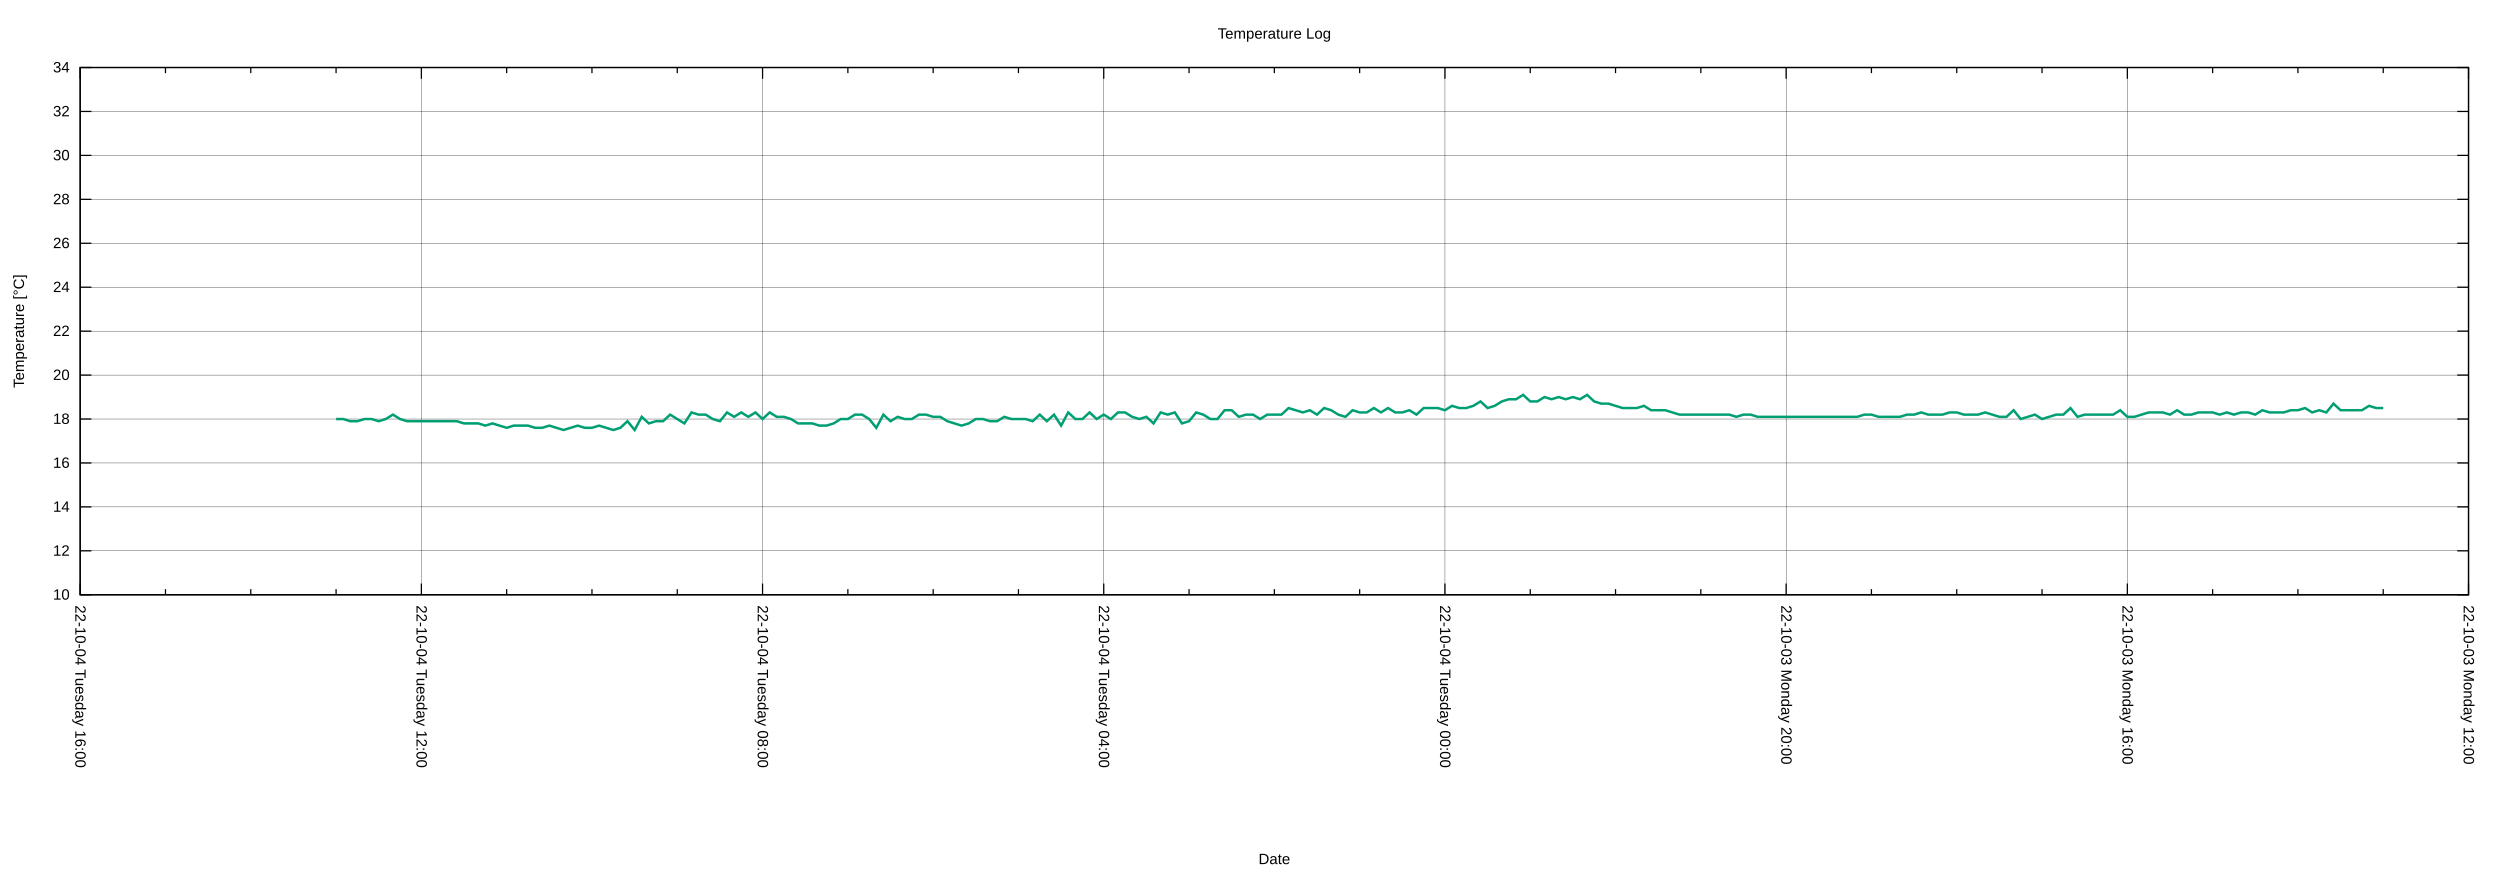
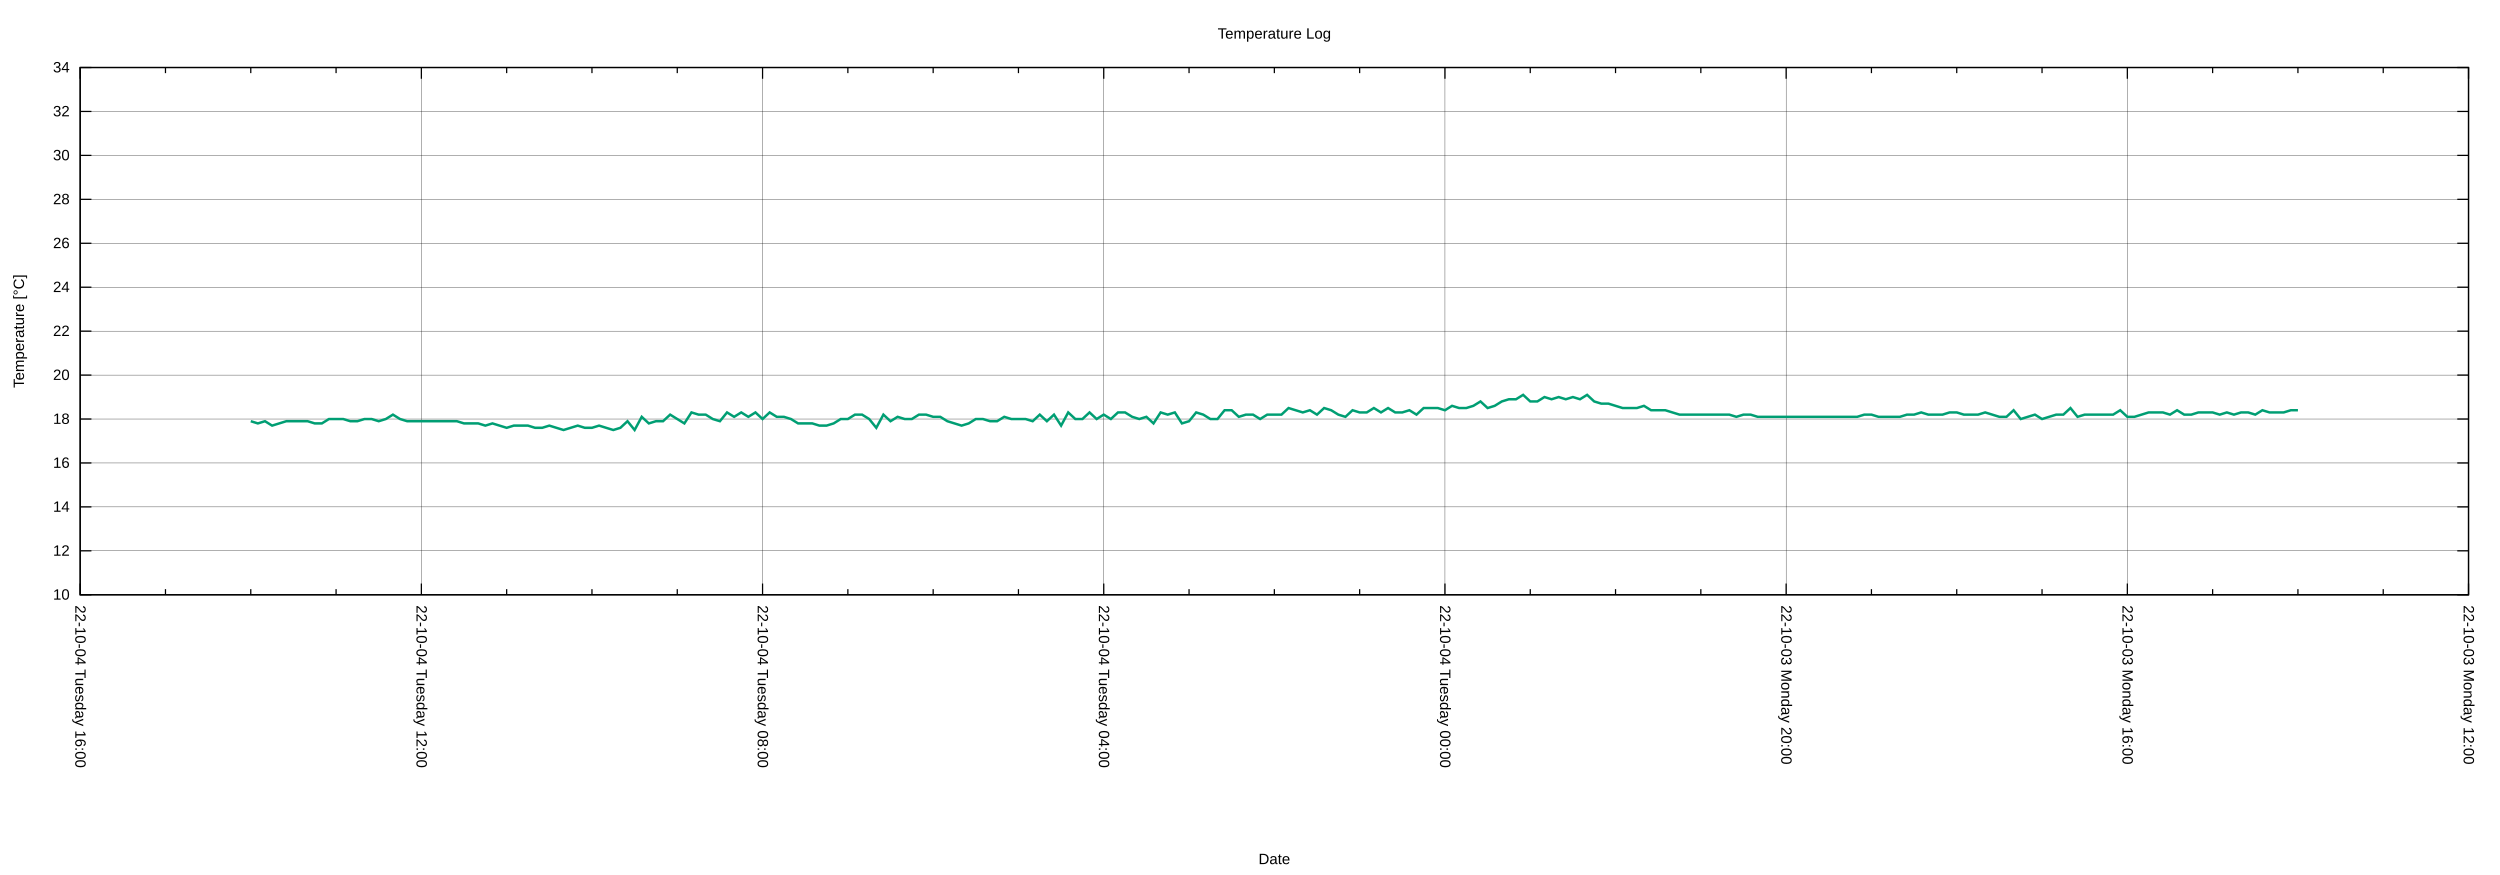
<svg xmlns="http://www.w3.org/2000/svg" xmlns:xlink="http://www.w3.org/1999/xlink" width="2000" height="700" viewBox="0 0 2000 700">
  <g id="gnuplot_canvas">
    <rect x="0" y="0" width="2000" height="700" fill="none" />
    <defs>
      <circle id="gpDot" r="0.5" stroke-width="0.5" stroke="currentColor" />
      <path id="gpPt0" stroke-width="0.222" stroke="currentColor" d="M-1,0 h2 M0,-1 v2" />
      <path id="gpPt1" stroke-width="0.222" stroke="currentColor" d="M-1,-1 L1,1 M1,-1 L-1,1" />
      <path id="gpPt2" stroke-width="0.222" stroke="currentColor" d="M-1,0 L1,0 M0,-1 L0,1 M-1,-1 L1,1 M-1,1 L1,-1" />
      <rect id="gpPt3" stroke-width="0.222" stroke="currentColor" x="-1" y="-1" width="2" height="2" />
      <rect id="gpPt4" stroke-width="0.222" stroke="currentColor" fill="currentColor" x="-1" y="-1" width="2" height="2" />
      <circle id="gpPt5" stroke-width="0.222" stroke="currentColor" cx="0" cy="0" r="1" />
      <use xlink:href="#gpPt5" id="gpPt6" fill="currentColor" stroke="none" />
      <path id="gpPt7" stroke-width="0.222" stroke="currentColor" d="M0,-1.33 L-1.33,0.67 L1.33,0.67 z" />
      <use xlink:href="#gpPt7" id="gpPt8" fill="currentColor" stroke="none" />
      <use xlink:href="#gpPt7" id="gpPt9" stroke="currentColor" transform="rotate(180)" />
      <use xlink:href="#gpPt9" id="gpPt10" fill="currentColor" stroke="none" />
      <use xlink:href="#gpPt3" id="gpPt11" stroke="currentColor" transform="rotate(45)" />
      <use xlink:href="#gpPt11" id="gpPt12" fill="currentColor" stroke="none" />
      <path id="gpPt13" stroke-width="0.222" stroke="currentColor" d="M0,1.330 L1.265,0.411 L0.782,-1.067 L-0.782,-1.076 L-1.265,0.411 z" />
      <use xlink:href="#gpPt13" id="gpPt14" fill="currentColor" stroke="none" />
      <filter id="textbox" filterUnits="objectBoundingBox" x="0" y="0" height="1" width="1">
        <feFlood flood-color="white" flood-opacity="1" result="bgnd" />
        <feComposite in="SourceGraphic" in2="bgnd" operator="atop" />
      </filter>
      <filter id="greybox" filterUnits="objectBoundingBox" x="0" y="0" height="1" width="1">
        <feFlood flood-color="lightgrey" flood-opacity="1" result="grey" />
        <feComposite in="SourceGraphic" in2="grey" operator="atop" />
      </filter>
    </defs>
    <g fill="none" color="white" stroke="currentColor" stroke-width="1.00" stroke-linecap="butt" stroke-linejoin="miter">
</g>
    <g fill="none" color="black" stroke="currentColor" stroke-width="1.00" stroke-linecap="butt" stroke-linejoin="miter">
</g>
    <g fill="none" color="black" stroke="black" stroke-width="0.25" stroke-linecap="butt" stroke-linejoin="miter">
</g>
    <g fill="none" color="black" stroke="currentColor" stroke-width="0.25" stroke-linecap="butt" stroke-linejoin="miter">
      <path stroke="black" class="gridline" d="M64.14,475.82 L1974.82,475.82  " />
    </g>
    <g fill="none" color="black" stroke="black" stroke-width="1.00" stroke-linecap="butt" stroke-linejoin="miter">
</g>
    <g fill="none" color="black" stroke="currentColor" stroke-width="1.00" stroke-linecap="butt" stroke-linejoin="miter">
      <path stroke="black" d="M64.14,475.82 L73.14,475.82 M1974.82,475.82 L1965.82,475.82  " />
      <g transform="translate(55.75,479.72)" stroke="none" fill="black" font-family="Arial" font-size="12.00" text-anchor="end">
        <text>
          <tspan font-family="Arial"> 10</tspan>
        </text>
      </g>
    </g>
    <g fill="none" color="black" stroke="currentColor" stroke-width="1.00" stroke-linecap="butt" stroke-linejoin="miter">
</g>
    <g fill="none" color="black" stroke="black" stroke-width="0.25" stroke-linecap="butt" stroke-linejoin="miter">
</g>
    <g fill="none" color="black" stroke="currentColor" stroke-width="0.25" stroke-linecap="butt" stroke-linejoin="miter">
      <path stroke="black" class="gridline" d="M64.14,440.67 L1974.82,440.67  " />
    </g>
    <g fill="none" color="black" stroke="black" stroke-width="1.00" stroke-linecap="butt" stroke-linejoin="miter">
</g>
    <g fill="none" color="black" stroke="currentColor" stroke-width="1.00" stroke-linecap="butt" stroke-linejoin="miter">
      <path stroke="black" d="M64.14,440.67 L73.14,440.67 M1974.82,440.67 L1965.82,440.67  " />
      <g transform="translate(55.75,444.57)" stroke="none" fill="black" font-family="Arial" font-size="12.00" text-anchor="end">
        <text>
          <tspan font-family="Arial"> 12</tspan>
        </text>
      </g>
    </g>
    <g fill="none" color="black" stroke="currentColor" stroke-width="1.00" stroke-linecap="butt" stroke-linejoin="miter">
</g>
    <g fill="none" color="black" stroke="black" stroke-width="0.25" stroke-linecap="butt" stroke-linejoin="miter">
</g>
    <g fill="none" color="black" stroke="currentColor" stroke-width="0.25" stroke-linecap="butt" stroke-linejoin="miter">
      <path stroke="black" class="gridline" d="M64.14,405.52 L1974.82,405.52  " />
    </g>
    <g fill="none" color="black" stroke="black" stroke-width="1.00" stroke-linecap="butt" stroke-linejoin="miter">
</g>
    <g fill="none" color="black" stroke="currentColor" stroke-width="1.00" stroke-linecap="butt" stroke-linejoin="miter">
      <path stroke="black" d="M64.14,405.52 L73.14,405.52 M1974.82,405.52 L1965.82,405.52  " />
      <g transform="translate(55.75,409.42)" stroke="none" fill="black" font-family="Arial" font-size="12.00" text-anchor="end">
        <text>
          <tspan font-family="Arial"> 14</tspan>
        </text>
      </g>
    </g>
    <g fill="none" color="black" stroke="currentColor" stroke-width="1.00" stroke-linecap="butt" stroke-linejoin="miter">
</g>
    <g fill="none" color="black" stroke="black" stroke-width="0.25" stroke-linecap="butt" stroke-linejoin="miter">
</g>
    <g fill="none" color="black" stroke="currentColor" stroke-width="0.25" stroke-linecap="butt" stroke-linejoin="miter">
      <path stroke="black" class="gridline" d="M64.14,370.37 L1974.82,370.37  " />
    </g>
    <g fill="none" color="black" stroke="black" stroke-width="1.00" stroke-linecap="butt" stroke-linejoin="miter">
</g>
    <g fill="none" color="black" stroke="currentColor" stroke-width="1.00" stroke-linecap="butt" stroke-linejoin="miter">
      <path stroke="black" d="M64.14,370.37 L73.14,370.37 M1974.82,370.37 L1965.82,370.37  " />
      <g transform="translate(55.75,374.27)" stroke="none" fill="black" font-family="Arial" font-size="12.00" text-anchor="end">
        <text>
          <tspan font-family="Arial"> 16</tspan>
        </text>
      </g>
    </g>
    <g fill="none" color="black" stroke="currentColor" stroke-width="1.00" stroke-linecap="butt" stroke-linejoin="miter">
</g>
    <g fill="none" color="black" stroke="black" stroke-width="0.25" stroke-linecap="butt" stroke-linejoin="miter">
</g>
    <g fill="none" color="black" stroke="currentColor" stroke-width="0.25" stroke-linecap="butt" stroke-linejoin="miter">
      <path stroke="black" class="gridline" d="M64.14,335.22 L1974.82,335.22  " />
    </g>
    <g fill="none" color="black" stroke="black" stroke-width="1.00" stroke-linecap="butt" stroke-linejoin="miter">
</g>
    <g fill="none" color="black" stroke="currentColor" stroke-width="1.00" stroke-linecap="butt" stroke-linejoin="miter">
      <path stroke="black" d="M64.14,335.22 L73.14,335.22 M1974.82,335.22 L1965.82,335.22  " />
      <g transform="translate(55.75,339.12)" stroke="none" fill="black" font-family="Arial" font-size="12.00" text-anchor="end">
        <text>
          <tspan font-family="Arial"> 18</tspan>
        </text>
      </g>
    </g>
    <g fill="none" color="black" stroke="currentColor" stroke-width="1.00" stroke-linecap="butt" stroke-linejoin="miter">
</g>
    <g fill="none" color="black" stroke="black" stroke-width="0.25" stroke-linecap="butt" stroke-linejoin="miter">
</g>
    <g fill="none" color="black" stroke="currentColor" stroke-width="0.25" stroke-linecap="butt" stroke-linejoin="miter">
      <path stroke="black" class="gridline" d="M64.14,300.07 L1974.82,300.07  " />
    </g>
    <g fill="none" color="black" stroke="black" stroke-width="1.00" stroke-linecap="butt" stroke-linejoin="miter">
</g>
    <g fill="none" color="black" stroke="currentColor" stroke-width="1.00" stroke-linecap="butt" stroke-linejoin="miter">
      <path stroke="black" d="M64.14,300.07 L73.14,300.07 M1974.82,300.07 L1965.82,300.07  " />
      <g transform="translate(55.75,303.97)" stroke="none" fill="black" font-family="Arial" font-size="12.00" text-anchor="end">
        <text>
          <tspan font-family="Arial"> 20</tspan>
        </text>
      </g>
    </g>
    <g fill="none" color="black" stroke="currentColor" stroke-width="1.00" stroke-linecap="butt" stroke-linejoin="miter">
</g>
    <g fill="none" color="black" stroke="black" stroke-width="0.25" stroke-linecap="butt" stroke-linejoin="miter">
</g>
    <g fill="none" color="black" stroke="currentColor" stroke-width="0.25" stroke-linecap="butt" stroke-linejoin="miter">
      <path stroke="black" class="gridline" d="M64.14,264.91 L1974.82,264.91  " />
    </g>
    <g fill="none" color="black" stroke="black" stroke-width="1.00" stroke-linecap="butt" stroke-linejoin="miter">
</g>
    <g fill="none" color="black" stroke="currentColor" stroke-width="1.00" stroke-linecap="butt" stroke-linejoin="miter">
      <path stroke="black" d="M64.14,264.91 L73.14,264.91 M1974.82,264.91 L1965.82,264.91  " />
      <g transform="translate(55.75,268.81)" stroke="none" fill="black" font-family="Arial" font-size="12.00" text-anchor="end">
        <text>
          <tspan font-family="Arial"> 22</tspan>
        </text>
      </g>
    </g>
    <g fill="none" color="black" stroke="currentColor" stroke-width="1.00" stroke-linecap="butt" stroke-linejoin="miter">
</g>
    <g fill="none" color="black" stroke="black" stroke-width="0.25" stroke-linecap="butt" stroke-linejoin="miter">
</g>
    <g fill="none" color="black" stroke="currentColor" stroke-width="0.25" stroke-linecap="butt" stroke-linejoin="miter">
      <path stroke="black" class="gridline" d="M64.14,229.76 L1974.82,229.76  " />
    </g>
    <g fill="none" color="black" stroke="black" stroke-width="1.00" stroke-linecap="butt" stroke-linejoin="miter">
</g>
    <g fill="none" color="black" stroke="currentColor" stroke-width="1.00" stroke-linecap="butt" stroke-linejoin="miter">
      <path stroke="black" d="M64.14,229.76 L73.14,229.76 M1974.82,229.76 L1965.82,229.76  " />
      <g transform="translate(55.75,233.66)" stroke="none" fill="black" font-family="Arial" font-size="12.00" text-anchor="end">
        <text>
          <tspan font-family="Arial"> 24</tspan>
        </text>
      </g>
    </g>
    <g fill="none" color="black" stroke="currentColor" stroke-width="1.00" stroke-linecap="butt" stroke-linejoin="miter">
</g>
    <g fill="none" color="black" stroke="black" stroke-width="0.25" stroke-linecap="butt" stroke-linejoin="miter">
</g>
    <g fill="none" color="black" stroke="currentColor" stroke-width="0.25" stroke-linecap="butt" stroke-linejoin="miter">
      <path stroke="black" class="gridline" d="M64.14,194.61 L1974.82,194.61  " />
    </g>
    <g fill="none" color="black" stroke="black" stroke-width="1.00" stroke-linecap="butt" stroke-linejoin="miter">
</g>
    <g fill="none" color="black" stroke="currentColor" stroke-width="1.00" stroke-linecap="butt" stroke-linejoin="miter">
      <path stroke="black" d="M64.14,194.61 L73.14,194.61 M1974.82,194.61 L1965.82,194.61  " />
      <g transform="translate(55.75,198.51)" stroke="none" fill="black" font-family="Arial" font-size="12.00" text-anchor="end">
        <text>
          <tspan font-family="Arial"> 26</tspan>
        </text>
      </g>
    </g>
    <g fill="none" color="black" stroke="currentColor" stroke-width="1.00" stroke-linecap="butt" stroke-linejoin="miter">
</g>
    <g fill="none" color="black" stroke="black" stroke-width="0.25" stroke-linecap="butt" stroke-linejoin="miter">
</g>
    <g fill="none" color="black" stroke="currentColor" stroke-width="0.25" stroke-linecap="butt" stroke-linejoin="miter">
      <path stroke="black" class="gridline" d="M64.14,159.46 L1974.82,159.46  " />
    </g>
    <g fill="none" color="black" stroke="black" stroke-width="1.00" stroke-linecap="butt" stroke-linejoin="miter">
</g>
    <g fill="none" color="black" stroke="currentColor" stroke-width="1.00" stroke-linecap="butt" stroke-linejoin="miter">
      <path stroke="black" d="M64.14,159.46 L73.14,159.46 M1974.82,159.46 L1965.82,159.46  " />
      <g transform="translate(55.75,163.36)" stroke="none" fill="black" font-family="Arial" font-size="12.00" text-anchor="end">
        <text>
          <tspan font-family="Arial"> 28</tspan>
        </text>
      </g>
    </g>
    <g fill="none" color="black" stroke="currentColor" stroke-width="1.00" stroke-linecap="butt" stroke-linejoin="miter">
</g>
    <g fill="none" color="black" stroke="black" stroke-width="0.25" stroke-linecap="butt" stroke-linejoin="miter">
</g>
    <g fill="none" color="black" stroke="currentColor" stroke-width="0.25" stroke-linecap="butt" stroke-linejoin="miter">
      <path stroke="black" class="gridline" d="M64.14,124.31 L1974.82,124.31  " />
    </g>
    <g fill="none" color="black" stroke="black" stroke-width="1.00" stroke-linecap="butt" stroke-linejoin="miter">
</g>
    <g fill="none" color="black" stroke="currentColor" stroke-width="1.00" stroke-linecap="butt" stroke-linejoin="miter">
      <path stroke="black" d="M64.14,124.31 L73.14,124.31 M1974.82,124.31 L1965.82,124.31  " />
      <g transform="translate(55.75,128.21)" stroke="none" fill="black" font-family="Arial" font-size="12.00" text-anchor="end">
        <text>
          <tspan font-family="Arial"> 30</tspan>
        </text>
      </g>
    </g>
    <g fill="none" color="black" stroke="currentColor" stroke-width="1.00" stroke-linecap="butt" stroke-linejoin="miter">
</g>
    <g fill="none" color="black" stroke="black" stroke-width="0.25" stroke-linecap="butt" stroke-linejoin="miter">
</g>
    <g fill="none" color="black" stroke="currentColor" stroke-width="0.25" stroke-linecap="butt" stroke-linejoin="miter">
      <path stroke="black" class="gridline" d="M64.14,89.16 L1974.82,89.16  " />
    </g>
    <g fill="none" color="black" stroke="black" stroke-width="1.00" stroke-linecap="butt" stroke-linejoin="miter">
</g>
    <g fill="none" color="black" stroke="currentColor" stroke-width="1.00" stroke-linecap="butt" stroke-linejoin="miter">
      <path stroke="black" d="M64.14,89.16 L73.14,89.16 M1974.82,89.16 L1965.82,89.16  " />
      <g transform="translate(55.75,93.06)" stroke="none" fill="black" font-family="Arial" font-size="12.00" text-anchor="end">
        <text>
          <tspan font-family="Arial"> 32</tspan>
        </text>
      </g>
    </g>
    <g fill="none" color="black" stroke="currentColor" stroke-width="1.00" stroke-linecap="butt" stroke-linejoin="miter">
</g>
    <g fill="none" color="black" stroke="black" stroke-width="0.25" stroke-linecap="butt" stroke-linejoin="miter">
</g>
    <g fill="none" color="black" stroke="currentColor" stroke-width="0.25" stroke-linecap="butt" stroke-linejoin="miter">
      <path stroke="black" class="gridline" d="M64.14,54.01 L1974.82,54.01  " />
    </g>
    <g fill="none" color="black" stroke="black" stroke-width="1.00" stroke-linecap="butt" stroke-linejoin="miter">
</g>
    <g fill="none" color="black" stroke="currentColor" stroke-width="1.00" stroke-linecap="butt" stroke-linejoin="miter">
      <path stroke="black" d="M64.14,54.01 L73.14,54.01 M1974.82,54.01 L1965.82,54.01  " />
      <g transform="translate(55.75,57.91)" stroke="none" fill="black" font-family="Arial" font-size="12.00" text-anchor="end">
        <text>
          <tspan font-family="Arial"> 34</tspan>
        </text>
      </g>
    </g>
    <g fill="none" color="black" stroke="currentColor" stroke-width="1.00" stroke-linecap="butt" stroke-linejoin="miter">
</g>
    <g fill="none" color="black" stroke="black" stroke-width="0.25" stroke-linecap="butt" stroke-linejoin="miter">
</g>
    <g fill="none" color="black" stroke="currentColor" stroke-width="0.25" stroke-linecap="butt" stroke-linejoin="miter">
      <path stroke="black" class="gridline" d="M1974.82,475.82 L1974.82,54.01  " />
    </g>
    <g fill="none" color="black" stroke="black" stroke-width="1.00" stroke-linecap="butt" stroke-linejoin="miter">
</g>
    <g fill="none" color="black" stroke="currentColor" stroke-width="1.00" stroke-linecap="butt" stroke-linejoin="miter">
      <path stroke="black" d="M1974.82,475.82 L1974.82,466.82 M1974.82,54.01 L1974.82,63.01  " />
      <g transform="translate(1970.92,484.21) rotate(90)" stroke="none" fill="black" font-family="Arial" font-size="12.00" text-anchor="start">
        <text>
          <tspan font-family="Arial">22-10-03 Monday 12:00</tspan>
        </text>
      </g>
    </g>
    <g fill="none" color="black" stroke="currentColor" stroke-width="1.00" stroke-linecap="butt" stroke-linejoin="miter">
      <path stroke="black" d="M1906.58,475.82 L1906.58,471.32 M1906.58,54.01 L1906.58,58.51 M1838.34,475.82 L1838.34,471.32 M1838.34,54.01 L1838.34,58.51   M1770.10,475.82 L1770.10,471.32 M1770.10,54.01 L1770.10,58.51  " />
    </g>
    <g fill="none" color="black" stroke="black" stroke-width="0.25" stroke-linecap="butt" stroke-linejoin="miter">
</g>
    <g fill="none" color="black" stroke="currentColor" stroke-width="0.25" stroke-linecap="butt" stroke-linejoin="miter">
      <path stroke="black" class="gridline" d="M1701.87,475.82 L1701.87,54.01  " />
    </g>
    <g fill="none" color="black" stroke="black" stroke-width="1.00" stroke-linecap="butt" stroke-linejoin="miter">
</g>
    <g fill="none" color="black" stroke="currentColor" stroke-width="1.00" stroke-linecap="butt" stroke-linejoin="miter">
      <path stroke="black" d="M1701.87,475.82 L1701.87,466.82 M1701.87,54.01 L1701.87,63.01  " />
      <g transform="translate(1697.97,484.21) rotate(90)" stroke="none" fill="black" font-family="Arial" font-size="12.00" text-anchor="start">
        <text>
          <tspan font-family="Arial">22-10-03 Monday 16:00</tspan>
        </text>
      </g>
    </g>
    <g fill="none" color="black" stroke="currentColor" stroke-width="1.00" stroke-linecap="butt" stroke-linejoin="miter">
      <path stroke="black" d="M1633.63,475.82 L1633.63,471.32 M1633.63,54.01 L1633.63,58.51 M1565.39,475.82 L1565.39,471.32 M1565.39,54.01 L1565.39,58.51   M1497.15,475.82 L1497.15,471.32 M1497.15,54.01 L1497.15,58.51  " />
    </g>
    <g fill="none" color="black" stroke="black" stroke-width="0.25" stroke-linecap="butt" stroke-linejoin="miter">
</g>
    <g fill="none" color="black" stroke="currentColor" stroke-width="0.25" stroke-linecap="butt" stroke-linejoin="miter">
      <path stroke="black" class="gridline" d="M1428.91,475.82 L1428.91,54.01  " />
    </g>
    <g fill="none" color="black" stroke="black" stroke-width="1.00" stroke-linecap="butt" stroke-linejoin="miter">
</g>
    <g fill="none" color="black" stroke="currentColor" stroke-width="1.00" stroke-linecap="butt" stroke-linejoin="miter">
      <path stroke="black" d="M1428.91,475.82 L1428.91,466.82 M1428.91,54.01 L1428.91,63.01  " />
      <g transform="translate(1425.01,484.21) rotate(90)" stroke="none" fill="black" font-family="Arial" font-size="12.00" text-anchor="start">
        <text>
          <tspan font-family="Arial">22-10-03 Monday 20:00</tspan>
        </text>
      </g>
    </g>
    <g fill="none" color="black" stroke="currentColor" stroke-width="1.00" stroke-linecap="butt" stroke-linejoin="miter">
      <path stroke="black" d="M1360.67,475.82 L1360.67,471.32 M1360.67,54.01 L1360.67,58.51 M1292.43,475.82 L1292.43,471.32 M1292.43,54.01 L1292.43,58.51   M1224.20,475.82 L1224.20,471.32 M1224.20,54.01 L1224.20,58.51  " />
    </g>
    <g fill="none" color="black" stroke="black" stroke-width="0.25" stroke-linecap="butt" stroke-linejoin="miter">
</g>
    <g fill="none" color="black" stroke="currentColor" stroke-width="0.25" stroke-linecap="butt" stroke-linejoin="miter">
      <path stroke="black" class="gridline" d="M1155.96,475.82 L1155.96,54.01  " />
    </g>
    <g fill="none" color="black" stroke="black" stroke-width="1.00" stroke-linecap="butt" stroke-linejoin="miter">
</g>
    <g fill="none" color="black" stroke="currentColor" stroke-width="1.00" stroke-linecap="butt" stroke-linejoin="miter">
      <path stroke="black" d="M1155.96,475.82 L1155.96,466.82 M1155.96,54.01 L1155.96,63.01  " />
      <g transform="translate(1152.06,484.21) rotate(90)" stroke="none" fill="black" font-family="Arial" font-size="12.00" text-anchor="start">
        <text>
          <tspan font-family="Arial">22-10-04 Tuesday 00:00</tspan>
        </text>
      </g>
    </g>
    <g fill="none" color="black" stroke="currentColor" stroke-width="1.00" stroke-linecap="butt" stroke-linejoin="miter">
      <path stroke="black" d="M1087.72,475.82 L1087.72,471.32 M1087.72,54.01 L1087.72,58.51 M1019.48,475.82 L1019.48,471.32 M1019.48,54.01 L1019.48,58.51   M951.24,475.82 L951.24,471.32 M951.24,54.01 L951.24,58.51  " />
    </g>
    <g fill="none" color="black" stroke="black" stroke-width="0.25" stroke-linecap="butt" stroke-linejoin="miter">
</g>
    <g fill="none" color="black" stroke="currentColor" stroke-width="0.25" stroke-linecap="butt" stroke-linejoin="miter">
      <path stroke="black" class="gridline" d="M883.00,475.82 L883.00,54.01  " />
    </g>
    <g fill="none" color="black" stroke="black" stroke-width="1.00" stroke-linecap="butt" stroke-linejoin="miter">
</g>
    <g fill="none" color="black" stroke="currentColor" stroke-width="1.00" stroke-linecap="butt" stroke-linejoin="miter">
      <path stroke="black" d="M883.00,475.82 L883.00,466.82 M883.00,54.01 L883.00,63.01  " />
      <g transform="translate(879.10,484.21) rotate(90)" stroke="none" fill="black" font-family="Arial" font-size="12.00" text-anchor="start">
        <text>
          <tspan font-family="Arial">22-10-04 Tuesday 04:00</tspan>
        </text>
      </g>
    </g>
    <g fill="none" color="black" stroke="currentColor" stroke-width="1.00" stroke-linecap="butt" stroke-linejoin="miter">
      <path stroke="black" d="M814.76,475.82 L814.76,471.32 M814.76,54.01 L814.76,58.51 M746.53,475.82 L746.53,471.32 M746.53,54.01 L746.53,58.51   M678.29,475.82 L678.29,471.32 M678.29,54.01 L678.29,58.51  " />
    </g>
    <g fill="none" color="black" stroke="black" stroke-width="0.25" stroke-linecap="butt" stroke-linejoin="miter">
</g>
    <g fill="none" color="black" stroke="currentColor" stroke-width="0.25" stroke-linecap="butt" stroke-linejoin="miter">
      <path stroke="black" class="gridline" d="M610.05,475.82 L610.05,54.01  " />
    </g>
    <g fill="none" color="black" stroke="black" stroke-width="1.00" stroke-linecap="butt" stroke-linejoin="miter">
</g>
    <g fill="none" color="black" stroke="currentColor" stroke-width="1.00" stroke-linecap="butt" stroke-linejoin="miter">
      <path stroke="black" d="M610.05,475.82 L610.05,466.82 M610.05,54.01 L610.05,63.01  " />
      <g transform="translate(606.15,484.21) rotate(90)" stroke="none" fill="black" font-family="Arial" font-size="12.00" text-anchor="start">
        <text>
          <tspan font-family="Arial">22-10-04 Tuesday 08:00</tspan>
        </text>
      </g>
    </g>
    <g fill="none" color="black" stroke="currentColor" stroke-width="1.00" stroke-linecap="butt" stroke-linejoin="miter">
      <path stroke="black" d="M541.81,475.82 L541.81,471.32 M541.81,54.01 L541.81,58.51 M473.57,475.82 L473.57,471.32 M473.57,54.01 L473.57,58.51   M405.33,475.82 L405.33,471.32 M405.33,54.01 L405.33,58.51  " />
    </g>
    <g fill="none" color="black" stroke="black" stroke-width="0.25" stroke-linecap="butt" stroke-linejoin="miter">
</g>
    <g fill="none" color="black" stroke="currentColor" stroke-width="0.25" stroke-linecap="butt" stroke-linejoin="miter">
      <path stroke="black" class="gridline" d="M337.09,475.82 L337.09,54.01  " />
    </g>
    <g fill="none" color="black" stroke="black" stroke-width="1.00" stroke-linecap="butt" stroke-linejoin="miter">
</g>
    <g fill="none" color="black" stroke="currentColor" stroke-width="1.00" stroke-linecap="butt" stroke-linejoin="miter">
      <path stroke="black" d="M337.09,475.82 L337.09,466.82 M337.09,54.01 L337.09,63.01  " />
      <g transform="translate(333.19,484.21) rotate(90)" stroke="none" fill="black" font-family="Arial" font-size="12.00" text-anchor="start">
        <text>
          <tspan font-family="Arial">22-10-04 Tuesday 12:00</tspan>
        </text>
      </g>
    </g>
    <g fill="none" color="black" stroke="currentColor" stroke-width="1.00" stroke-linecap="butt" stroke-linejoin="miter">
      <path stroke="black" d="M268.86,475.82 L268.86,471.32 M268.86,54.01 L268.86,58.51 M200.62,475.82 L200.62,471.32 M200.62,54.01 L200.62,58.51   M132.38,475.82 L132.38,471.32 M132.38,54.01 L132.38,58.51  " />
    </g>
    <g fill="none" color="black" stroke="black" stroke-width="0.25" stroke-linecap="butt" stroke-linejoin="miter">
</g>
    <g fill="none" color="black" stroke="currentColor" stroke-width="0.25" stroke-linecap="butt" stroke-linejoin="miter">
      <path stroke="black" class="gridline" d="M64.14,475.82 L64.14,54.01  " />
    </g>
    <g fill="none" color="black" stroke="black" stroke-width="1.00" stroke-linecap="butt" stroke-linejoin="miter">
</g>
    <g fill="none" color="black" stroke="currentColor" stroke-width="1.00" stroke-linecap="butt" stroke-linejoin="miter">
      <path stroke="black" d="M64.14,475.82 L64.14,466.82 M64.14,54.01 L64.14,63.01  " />
      <g transform="translate(60.24,484.21) rotate(90)" stroke="none" fill="black" font-family="Arial" font-size="12.00" text-anchor="start">
        <text>
          <tspan font-family="Arial">22-10-04 Tuesday 16:00</tspan>
        </text>
      </g>
    </g>
    <g fill="none" color="black" stroke="currentColor" stroke-width="1.00" stroke-linecap="butt" stroke-linejoin="miter">
</g>
    <g fill="none" color="black" stroke="currentColor" stroke-width="1.00" stroke-linecap="butt" stroke-linejoin="miter">
      <path stroke="black" d="M64.14,54.01 L64.14,475.82 L1974.82,475.82 L1974.82,54.01 L64.14,54.01 Z  " />
    </g>
    <g fill="none" color="black" stroke="currentColor" stroke-width="1.00" stroke-linecap="butt" stroke-linejoin="miter">
      <g transform="translate(19.18,264.92) rotate(270)" stroke="none" fill="black" font-family="Arial" font-size="12.00" text-anchor="middle">
        <text>
          <tspan font-family="Arial">Temperature [°C]</tspan>
        </text>
      </g>
    </g>
    <g fill="none" color="black" stroke="currentColor" stroke-width="1.00" stroke-linecap="butt" stroke-linejoin="miter">
      <g transform="translate(1019.48,691.30)" stroke="none" fill="black" font-family="Arial" font-size="12.00" text-anchor="middle">
        <text>
          <tspan font-family="Arial">Date</tspan>
        </text>
      </g>
    </g>
    <g fill="none" color="black" stroke="currentColor" stroke-width="1.00" stroke-linecap="butt" stroke-linejoin="miter">
</g>
    <g id="gnuplot_plot_1">
      <g fill="none" color="white" stroke="currentColor" stroke-width="2.00" stroke-linecap="butt" stroke-linejoin="miter">
</g>
      <g fill="none" color="black" stroke="currentColor" stroke-width="2.00" stroke-linecap="butt" stroke-linejoin="miter">
-         <path stroke="rgb(  0, 158, 115)" d="M268.86,335.22 L274.54,335.22 L280.23,336.97 L285.92,336.97 L291.60,335.22 L297.29,335.22 L302.98,336.97 L308.66,335.22   L314.35,331.70 L320.03,335.22 L325.72,336.97 L331.41,336.97 L337.09,336.97 L342.78,336.97 L348.47,336.97 L354.15,336.97   L359.84,336.97 L365.53,336.97 L371.21,338.73 L376.90,338.73 L382.59,338.73 L388.27,340.49 L393.96,338.73 L399.65,340.49   L405.33,342.25 L411.02,340.49 L416.71,340.49 L422.39,340.49 L428.08,342.25 L433.77,342.25 L439.45,340.49 L445.14,342.25   L450.83,344.00 L456.51,342.25 L462.20,340.49 L467.88,342.25 L473.57,342.25 L479.26,340.49 L484.94,342.25 L490.63,344.00   L496.32,342.25 L502.00,336.97 L507.69,344.00 L513.38,333.46 L519.06,338.73 L524.75,336.97 L530.44,336.97 L536.12,331.70   L541.81,335.22 L547.50,338.73 L553.18,329.94 L558.87,331.70 L564.56,331.70 L570.24,335.22 L575.93,336.97 L581.62,329.94   L587.30,333.46 L592.99,329.94 L598.68,333.46 L604.36,329.94 L610.05,335.22 L615.74,329.94 L621.42,333.46 L627.11,333.46   L632.79,335.22 L638.48,338.73 L644.17,338.73 L649.85,338.73 L655.54,340.49 L661.23,340.49 L666.91,338.73 L672.60,335.22   L678.29,335.22 L683.97,331.70 L689.66,331.70 L695.35,335.22 L701.03,342.25 L706.72,331.70 L712.41,336.97 L718.09,333.46   L723.78,335.22 L729.47,335.22 L735.15,331.70 L740.84,331.70 L746.53,333.46 L752.21,333.46 L757.90,336.97 L763.59,338.73   L769.27,340.49 L774.96,338.73 L780.65,335.22 L786.33,335.22 L792.02,336.97 L797.70,336.97 L803.39,333.46 L809.08,335.22   L814.76,335.22 L820.45,335.22 L826.14,336.97 L831.82,331.70 L837.51,336.97 L843.20,331.70 L848.88,340.49 L854.57,329.94   L860.26,335.22 L865.94,335.22 L871.63,329.94 L877.32,335.22 L883.00,331.70 L888.69,335.22 L894.38,329.94 L900.06,329.94   L905.75,333.46 L911.44,335.22 L917.12,333.46 L922.81,338.73 L928.50,329.94 L934.18,331.70 L939.87,329.94 L945.55,338.73   L951.24,336.97 L956.93,329.94 L962.61,331.70 L968.30,335.22 L973.99,335.22 L979.67,328.19 L985.36,328.19 L991.05,333.46   L996.73,331.70 L1002.42,331.70 L1008.11,335.22 L1013.79,331.70 L1019.48,331.70 L1025.17,331.70 L1030.85,326.43 L1036.54,328.19   L1042.23,329.94 L1047.91,328.19 L1053.60,331.70 L1059.29,326.43 L1064.97,328.19 L1070.66,331.70 L1076.35,333.46 L1082.03,328.19   L1087.72,329.94 L1093.41,329.94 L1099.09,326.43 L1104.78,329.94 L1110.46,326.43 L1116.15,329.94 L1121.84,329.94 L1127.52,328.19   L1133.21,331.70 L1138.90,326.43 L1144.58,326.43 L1150.27,326.43 L1155.96,328.19 L1161.64,324.67 L1167.33,326.43 L1173.02,326.43   L1178.70,324.67 L1184.39,321.16 L1190.08,326.43 L1195.76,324.67 L1201.45,321.16 L1207.14,319.40 L1212.82,319.40 L1218.51,315.88   L1224.20,321.16 L1229.88,321.16 L1235.57,317.64 L1241.26,319.40 L1246.94,317.64 L1252.63,319.40 L1258.32,317.64 L1264.00,319.40   L1269.69,315.88 L1275.37,321.16 L1281.06,322.91 L1286.75,322.91 L1292.43,324.67 L1298.12,326.43 L1303.81,326.43 L1309.49,326.43   L1315.18,324.67 L1320.87,328.19 L1326.55,328.19 L1332.24,328.19 L1337.93,329.94 L1343.61,331.70 L1349.30,331.70 L1354.99,331.70   L1360.67,331.70 L1366.36,331.70 L1372.05,331.70 L1377.73,331.70 L1383.42,331.70 L1389.11,333.46 L1394.79,331.70 L1400.48,331.70   L1406.17,333.46 L1411.85,333.46 L1417.54,333.46 L1423.22,333.46 L1428.91,333.46 L1434.60,333.46 L1440.28,333.46 L1445.97,333.46   L1451.66,333.46 L1457.34,333.46 L1463.03,333.46 L1468.72,333.46 L1474.40,333.46 L1480.09,333.46 L1485.78,333.46 L1491.46,331.70   L1497.15,331.70 L1502.84,333.46 L1508.52,333.46 L1514.21,333.46 L1519.90,333.46 L1525.58,331.70 L1531.27,331.70 L1536.96,329.94   L1542.64,331.70 L1548.33,331.70 L1554.02,331.70 L1559.70,329.94 L1565.39,329.94 L1571.08,331.70 L1576.76,331.70 L1582.45,331.70   L1588.13,329.94 L1593.82,331.70 L1599.51,333.46 L1605.19,333.46 L1610.88,328.19 L1616.57,335.22 L1622.25,333.46 L1627.94,331.70   L1633.63,335.22 L1639.31,333.46 L1645.00,331.70 L1650.69,331.70 L1656.37,326.43 L1662.06,333.46 L1667.75,331.70 L1673.43,331.70   L1679.12,331.70 L1684.81,331.70 L1690.49,331.70 L1696.18,328.19 L1701.87,333.46 L1707.55,333.46 L1713.24,331.70 L1718.93,329.94   L1724.61,329.94 L1730.30,329.94 L1735.99,331.70 L1741.67,328.19 L1747.36,331.70 L1753.04,331.70 L1758.73,329.94 L1764.42,329.94   L1770.10,329.94 L1775.79,331.70 L1781.48,329.94 L1787.16,331.70 L1792.85,329.94 L1798.54,329.94 L1804.22,331.70 L1809.91,328.19   L1815.60,329.94 L1821.28,329.94 L1826.97,329.94 L1832.66,328.19 L1838.34,328.19 L1844.03,326.43 L1849.72,329.94 L1855.40,328.19   L1861.09,329.94 L1866.78,322.91 L1872.46,328.19 L1878.15,328.19 L1883.84,328.19 L1889.52,328.19 L1895.21,324.67 L1900.89,326.43   L1906.58,326.43  " />
+         <path stroke="rgb(  0, 158, 115)" d="M200.62,336.97 L206.30,338.73 L211.99,336.97 L217.68,340.49 L223.36,338.73 L229.05,336.97 L234.74,336.97 L240.42,336.97   L246.11,336.97 L251.80,338.73 L257.48,338.73 L263.17,335.22 L268.86,335.22 L274.54,335.22 L280.23,336.97 L285.92,336.97   L291.60,335.22 L297.29,335.22 L302.98,336.97 L308.66,335.22 L314.35,331.70 L320.03,335.22 L325.72,336.97 L331.41,336.97   L337.09,336.97 L342.78,336.97 L348.47,336.97 L354.15,336.97 L359.84,336.97 L365.53,336.97 L371.21,338.73 L376.90,338.73   L382.59,338.73 L388.27,340.49 L393.96,338.73 L399.65,340.49 L405.33,342.25 L411.02,340.49 L416.71,340.49 L422.39,340.49   L428.08,342.25 L433.77,342.25 L439.45,340.49 L445.14,342.25 L450.83,344.00 L456.51,342.25 L462.20,340.49 L467.88,342.25   L473.57,342.25 L479.26,340.49 L484.94,342.25 L490.63,344.00 L496.32,342.25 L502.00,336.97 L507.69,344.00 L513.38,333.46   L519.06,338.73 L524.75,336.97 L530.44,336.97 L536.12,331.70 L541.81,335.22 L547.50,338.73 L553.18,329.94 L558.87,331.70   L564.56,331.70 L570.24,335.22 L575.93,336.97 L581.62,329.94 L587.30,333.46 L592.99,329.94 L598.68,333.46 L604.36,329.94   L610.05,335.22 L615.74,329.94 L621.42,333.46 L627.11,333.46 L632.79,335.22 L638.48,338.73 L644.17,338.73 L649.85,338.73   L655.54,340.49 L661.23,340.49 L666.91,338.73 L672.60,335.22 L678.29,335.22 L683.97,331.70 L689.66,331.70 L695.35,335.22   L701.03,342.25 L706.72,331.70 L712.41,336.97 L718.09,333.46 L723.78,335.22 L729.47,335.22 L735.15,331.70 L740.84,331.70   L746.53,333.46 L752.21,333.46 L757.90,336.97 L763.59,338.73 L769.27,340.49 L774.96,338.73 L780.65,335.22 L786.33,335.22   L792.02,336.97 L797.70,336.97 L803.39,333.46 L809.08,335.22 L814.76,335.22 L820.45,335.22 L826.14,336.97 L831.82,331.70   L837.51,336.97 L843.20,331.70 L848.88,340.49 L854.57,329.94 L860.26,335.22 L865.94,335.22 L871.63,329.94 L877.32,335.22   L883.00,331.70 L888.69,335.22 L894.38,329.94 L900.06,329.94 L905.75,333.46 L911.44,335.22 L917.12,333.46 L922.81,338.73   L928.50,329.94 L934.18,331.70 L939.87,329.94 L945.55,338.73 L951.24,336.97 L956.93,329.94 L962.61,331.70 L968.30,335.22   L973.99,335.22 L979.67,328.19 L985.36,328.19 L991.05,333.46 L996.73,331.70 L1002.42,331.70 L1008.11,335.22 L1013.79,331.70   L1019.48,331.70 L1025.17,331.70 L1030.85,326.43 L1036.54,328.19 L1042.23,329.94 L1047.91,328.19 L1053.60,331.70 L1059.29,326.43   L1064.97,328.19 L1070.66,331.70 L1076.35,333.46 L1082.03,328.19 L1087.72,329.94 L1093.41,329.94 L1099.09,326.43 L1104.78,329.94   L1110.46,326.43 L1116.15,329.94 L1121.84,329.94 L1127.52,328.19 L1133.21,331.70 L1138.90,326.43 L1144.58,326.43 L1150.27,326.43   L1155.96,328.19 L1161.64,324.67 L1167.33,326.43 L1173.02,326.43 L1178.70,324.67 L1184.39,321.16 L1190.08,326.43 L1195.76,324.67   L1201.45,321.16 L1207.14,319.40 L1212.82,319.40 L1218.51,315.88 L1224.20,321.16 L1229.88,321.16 L1235.57,317.64 L1241.26,319.40   L1246.94,317.64 L1252.63,319.40 L1258.32,317.64 L1264.00,319.40 L1269.69,315.88 L1275.37,321.16 L1281.06,322.91 L1286.75,322.91   L1292.43,324.67 L1298.12,326.43 L1303.81,326.43 L1309.49,326.43 L1315.18,324.67 L1320.87,328.19 L1326.55,328.19 L1332.24,328.19   L1337.93,329.94 L1343.61,331.70 L1349.30,331.70 L1354.99,331.70 L1360.67,331.70 L1366.36,331.70 L1372.05,331.70 L1377.73,331.70   L1383.42,331.70 L1389.11,333.46 L1394.79,331.70 L1400.48,331.70 L1406.17,333.46 L1411.85,333.46 L1417.54,333.46 L1423.22,333.46   L1428.91,333.46 L1434.60,333.46 L1440.28,333.46 L1445.97,333.46 L1451.66,333.46 L1457.34,333.46 L1463.03,333.46 L1468.72,333.46   L1474.40,333.46 L1480.09,333.46 L1485.78,333.46 L1491.46,331.70 L1497.15,331.70 L1502.84,333.46 L1508.52,333.46 L1514.21,333.46   L1519.90,333.46 L1525.58,331.70 L1531.27,331.70 L1536.96,329.94 L1542.64,331.70 L1548.33,331.70 L1554.02,331.70 L1559.70,329.94   L1565.39,329.94 L1571.08,331.70 L1576.76,331.70 L1582.45,331.70 L1588.13,329.94 L1593.82,331.70 L1599.51,333.46 L1605.19,333.46   L1610.88,328.19 L1616.57,335.22 L1622.25,333.46 L1627.94,331.70 L1633.63,335.22 L1639.31,333.46 L1645.00,331.70 L1650.69,331.70   L1656.37,326.43 L1662.06,333.46 L1667.75,331.70 L1673.43,331.70 L1679.12,331.70 L1684.81,331.70 L1690.49,331.70 L1696.18,328.19   L1701.87,333.46 L1707.55,333.46 L1713.24,331.70 L1718.93,329.94 L1724.61,329.94 L1730.30,329.94 L1735.99,331.70 L1741.67,328.19   L1747.36,331.70 L1753.04,331.70 L1758.73,329.94 L1764.42,329.94 L1770.10,329.94 L1775.79,331.70 L1781.48,329.94 L1787.16,331.70   L1792.85,329.94 L1798.54,329.94 L1804.22,331.70 L1809.91,328.19 L1815.60,329.94 L1821.28,329.94 L1826.97,329.94 L1832.66,328.19   L1838.34,328.19  " />
      </g>
    </g>
    <g fill="none" color="black" stroke="currentColor" stroke-width="2.00" stroke-linecap="butt" stroke-linejoin="miter">
</g>
    <g fill="none" color="black" stroke="black" stroke-width="1.00" stroke-linecap="butt" stroke-linejoin="miter">
</g>
    <g fill="none" color="black" stroke="currentColor" stroke-width="1.00" stroke-linecap="butt" stroke-linejoin="miter">
      <path stroke="black" d="M64.14,54.01 L64.14,475.82 L1974.82,475.82 L1974.82,54.01 L64.14,54.01 Z  " />
    </g>
    <g fill="none" color="black" stroke="currentColor" stroke-width="1.00" stroke-linecap="butt" stroke-linejoin="miter">
      <g transform="translate(1019.48,30.91)" stroke="none" fill="black" font-family="Arial" font-size="12.00" text-anchor="middle">
        <text>
          <tspan font-family="Arial">Temperature Log</tspan>
        </text>
      </g>
    </g>
    <g fill="none" color="black" stroke="currentColor" stroke-width="1.00" stroke-linecap="butt" stroke-linejoin="miter">
</g>
  </g>
</svg>
